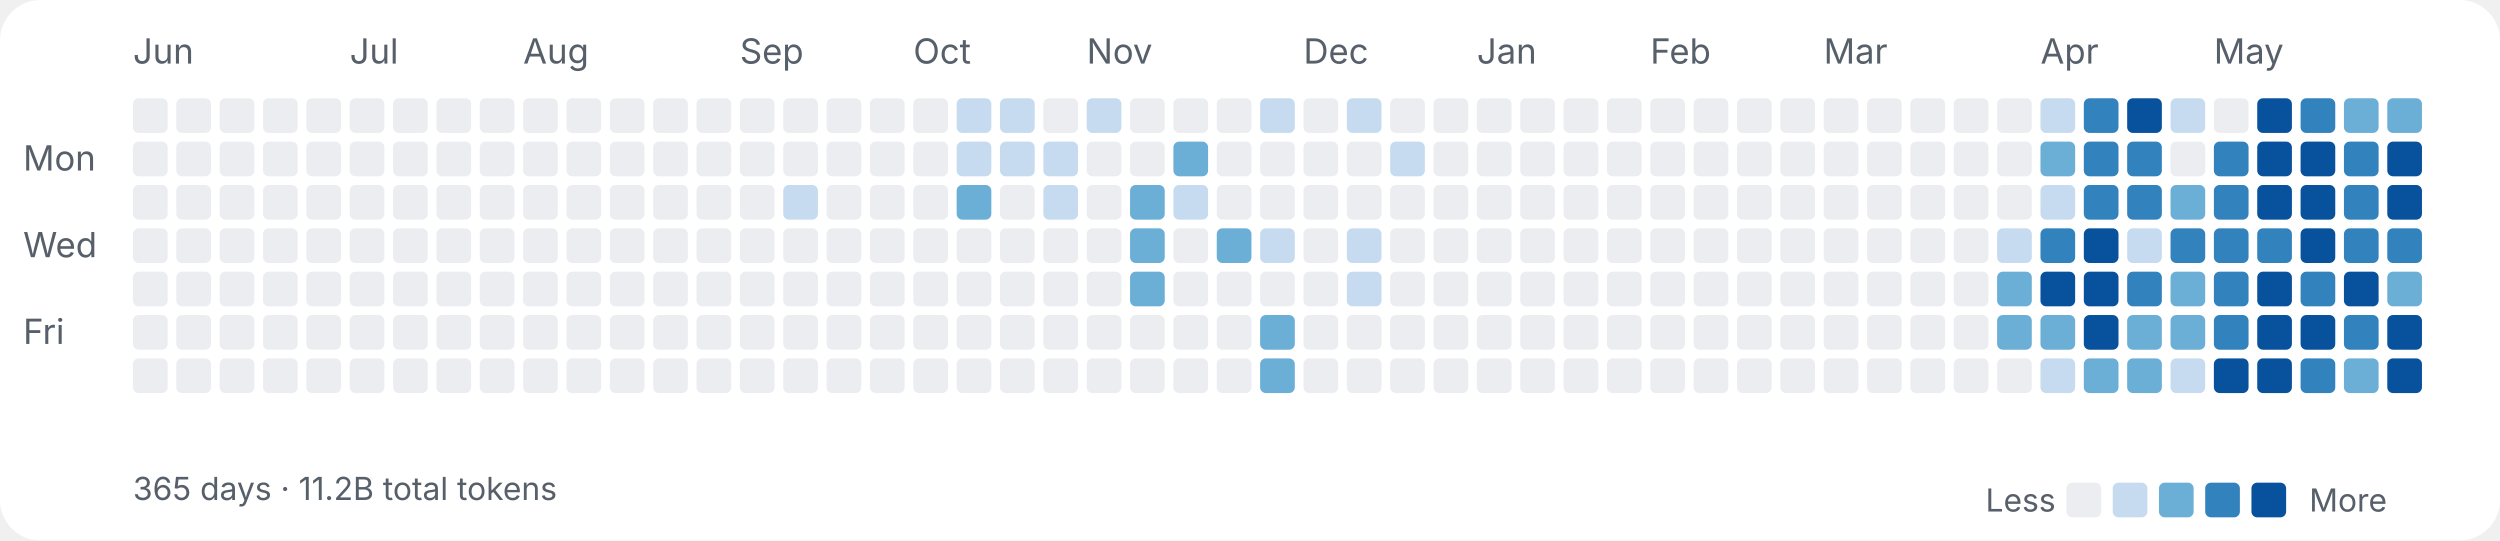
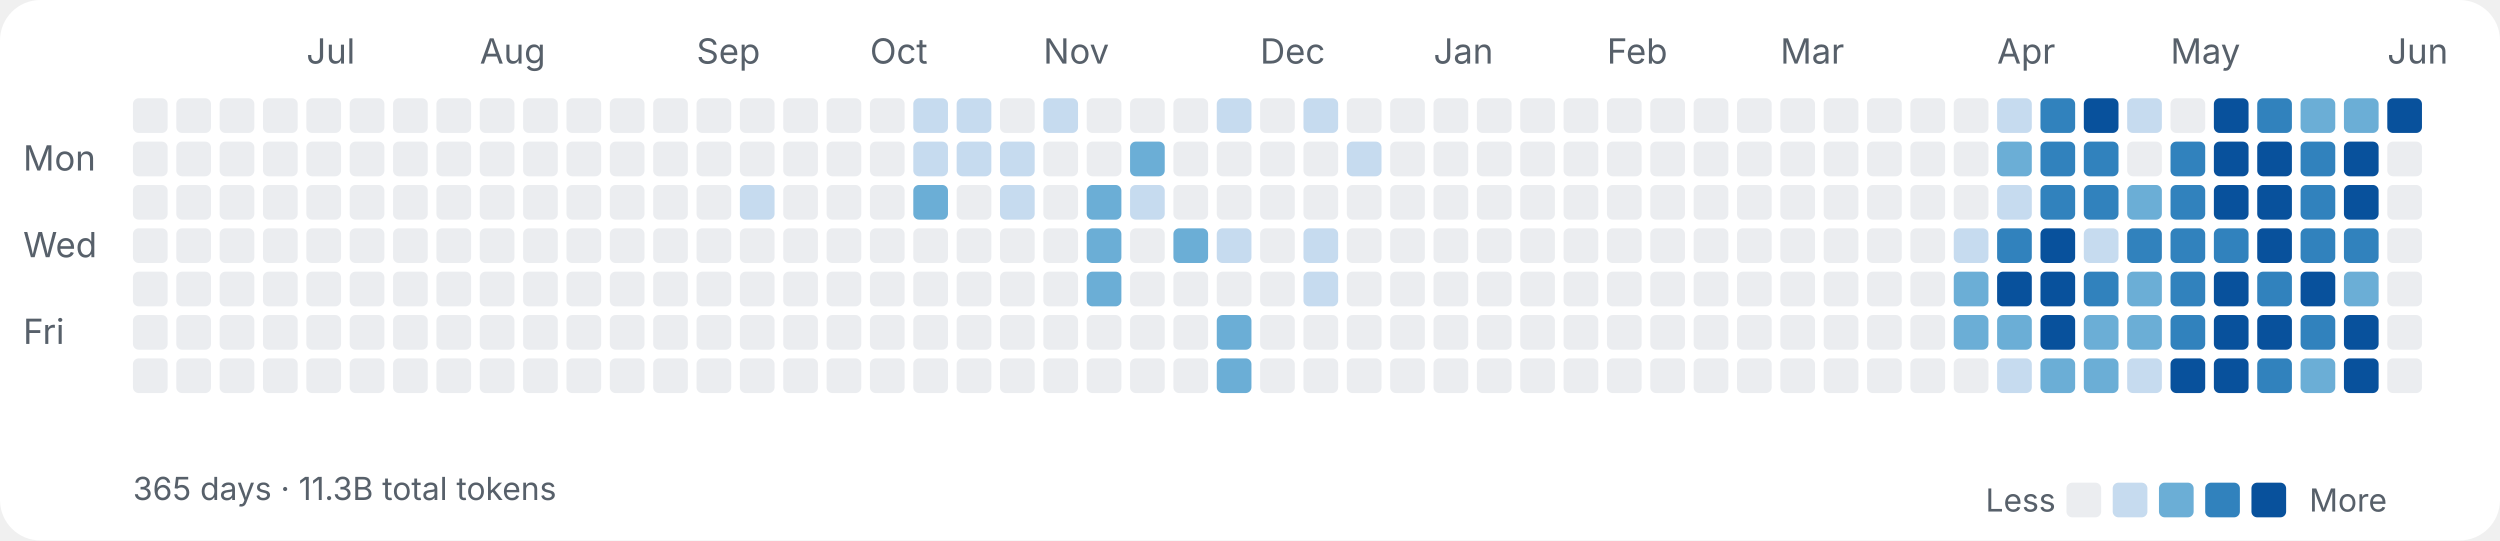
<svg xmlns="http://www.w3.org/2000/svg" width="865" height="187" viewBox="0 0 865 187" fill="none">
  <style>
.label{font:12px ui-sans-serif,system-ui,-apple-system,sans-serif;fill:#57606a}
.sub{font:11px ui-sans-serif,system-ui,-apple-system,sans-serif;fill:#57606a}
</style>
  <rect width="100%" height="100%" rx="14" fill="#ffffff" />
  <text class="label" x="8" y="59">Mon</text>
  <text class="label" x="8" y="89">Wed</text>
  <text class="label" x="8" y="119">Fri</text>
-   <text class="label" x="46" y="22">Jun</text>
  <rect x="46" y="34" width="12" height="12" rx="2" fill="#ebedf0" />
  <rect x="46" y="49" width="12" height="12" rx="2" fill="#ebedf0" />
  <rect x="46" y="64" width="12" height="12" rx="2" fill="#ebedf0" />
  <rect x="46" y="79" width="12" height="12" rx="2" fill="#ebedf0" />
  <rect x="46" y="94" width="12" height="12" rx="2" fill="#ebedf0" />
  <rect x="46" y="109" width="12" height="12" rx="2" fill="#ebedf0" />
  <rect x="46" y="124" width="12" height="12" rx="2" fill="#ebedf0" />
  <rect x="61" y="34" width="12" height="12" rx="2" fill="#ebedf0" />
  <rect x="61" y="49" width="12" height="12" rx="2" fill="#ebedf0" />
  <rect x="61" y="64" width="12" height="12" rx="2" fill="#ebedf0" />
  <rect x="61" y="79" width="12" height="12" rx="2" fill="#ebedf0" />
  <rect x="61" y="94" width="12" height="12" rx="2" fill="#ebedf0" />
  <rect x="61" y="109" width="12" height="12" rx="2" fill="#ebedf0" />
  <rect x="61" y="124" width="12" height="12" rx="2" fill="#ebedf0" />
  <rect x="76" y="34" width="12" height="12" rx="2" fill="#ebedf0" />
  <rect x="76" y="49" width="12" height="12" rx="2" fill="#ebedf0" />
  <rect x="76" y="64" width="12" height="12" rx="2" fill="#ebedf0" />
  <rect x="76" y="79" width="12" height="12" rx="2" fill="#ebedf0" />
  <rect x="76" y="94" width="12" height="12" rx="2" fill="#ebedf0" />
  <rect x="76" y="109" width="12" height="12" rx="2" fill="#ebedf0" />
  <rect x="76" y="124" width="12" height="12" rx="2" fill="#ebedf0" />
  <rect x="91" y="34" width="12" height="12" rx="2" fill="#ebedf0" />
  <rect x="91" y="49" width="12" height="12" rx="2" fill="#ebedf0" />
  <rect x="91" y="64" width="12" height="12" rx="2" fill="#ebedf0" />
  <rect x="91" y="79" width="12" height="12" rx="2" fill="#ebedf0" />
  <rect x="91" y="94" width="12" height="12" rx="2" fill="#ebedf0" />
  <rect x="91" y="109" width="12" height="12" rx="2" fill="#ebedf0" />
  <rect x="91" y="124" width="12" height="12" rx="2" fill="#ebedf0" />
+   <text class="label" x="106" y="22">Jul</text>
  <rect x="106" y="34" width="12" height="12" rx="2" fill="#ebedf0" />
  <rect x="106" y="49" width="12" height="12" rx="2" fill="#ebedf0" />
  <rect x="106" y="64" width="12" height="12" rx="2" fill="#ebedf0" />
  <rect x="106" y="79" width="12" height="12" rx="2" fill="#ebedf0" />
  <rect x="106" y="94" width="12" height="12" rx="2" fill="#ebedf0" />
  <rect x="106" y="109" width="12" height="12" rx="2" fill="#ebedf0" />
  <rect x="106" y="124" width="12" height="12" rx="2" fill="#ebedf0" />
-   <text class="label" x="121" y="22">Jul</text>
  <rect x="121" y="34" width="12" height="12" rx="2" fill="#ebedf0" />
  <rect x="121" y="49" width="12" height="12" rx="2" fill="#ebedf0" />
  <rect x="121" y="64" width="12" height="12" rx="2" fill="#ebedf0" />
  <rect x="121" y="79" width="12" height="12" rx="2" fill="#ebedf0" />
  <rect x="121" y="94" width="12" height="12" rx="2" fill="#ebedf0" />
  <rect x="121" y="109" width="12" height="12" rx="2" fill="#ebedf0" />
  <rect x="121" y="124" width="12" height="12" rx="2" fill="#ebedf0" />
  <rect x="136" y="34" width="12" height="12" rx="2" fill="#ebedf0" />
  <rect x="136" y="49" width="12" height="12" rx="2" fill="#ebedf0" />
  <rect x="136" y="64" width="12" height="12" rx="2" fill="#ebedf0" />
  <rect x="136" y="79" width="12" height="12" rx="2" fill="#ebedf0" />
  <rect x="136" y="94" width="12" height="12" rx="2" fill="#ebedf0" />
  <rect x="136" y="109" width="12" height="12" rx="2" fill="#ebedf0" />
  <rect x="136" y="124" width="12" height="12" rx="2" fill="#ebedf0" />
  <rect x="151" y="34" width="12" height="12" rx="2" fill="#ebedf0" />
  <rect x="151" y="49" width="12" height="12" rx="2" fill="#ebedf0" />
  <rect x="151" y="64" width="12" height="12" rx="2" fill="#ebedf0" />
  <rect x="151" y="79" width="12" height="12" rx="2" fill="#ebedf0" />
  <rect x="151" y="94" width="12" height="12" rx="2" fill="#ebedf0" />
  <rect x="151" y="109" width="12" height="12" rx="2" fill="#ebedf0" />
  <rect x="151" y="124" width="12" height="12" rx="2" fill="#ebedf0" />
+   <text class="label" x="166" y="22">Aug</text>
  <rect x="166" y="34" width="12" height="12" rx="2" fill="#ebedf0" />
  <rect x="166" y="49" width="12" height="12" rx="2" fill="#ebedf0" />
  <rect x="166" y="64" width="12" height="12" rx="2" fill="#ebedf0" />
  <rect x="166" y="79" width="12" height="12" rx="2" fill="#ebedf0" />
  <rect x="166" y="94" width="12" height="12" rx="2" fill="#ebedf0" />
  <rect x="166" y="109" width="12" height="12" rx="2" fill="#ebedf0" />
  <rect x="166" y="124" width="12" height="12" rx="2" fill="#ebedf0" />
-   <text class="label" x="181" y="22">Aug</text>
  <rect x="181" y="34" width="12" height="12" rx="2" fill="#ebedf0" />
  <rect x="181" y="49" width="12" height="12" rx="2" fill="#ebedf0" />
  <rect x="181" y="64" width="12" height="12" rx="2" fill="#ebedf0" />
  <rect x="181" y="79" width="12" height="12" rx="2" fill="#ebedf0" />
  <rect x="181" y="94" width="12" height="12" rx="2" fill="#ebedf0" />
  <rect x="181" y="109" width="12" height="12" rx="2" fill="#ebedf0" />
  <rect x="181" y="124" width="12" height="12" rx="2" fill="#ebedf0" />
  <rect x="196" y="34" width="12" height="12" rx="2" fill="#ebedf0" />
  <rect x="196" y="49" width="12" height="12" rx="2" fill="#ebedf0" />
  <rect x="196" y="64" width="12" height="12" rx="2" fill="#ebedf0" />
  <rect x="196" y="79" width="12" height="12" rx="2" fill="#ebedf0" />
  <rect x="196" y="94" width="12" height="12" rx="2" fill="#ebedf0" />
  <rect x="196" y="109" width="12" height="12" rx="2" fill="#ebedf0" />
  <rect x="196" y="124" width="12" height="12" rx="2" fill="#ebedf0" />
  <rect x="211" y="34" width="12" height="12" rx="2" fill="#ebedf0" />
  <rect x="211" y="49" width="12" height="12" rx="2" fill="#ebedf0" />
  <rect x="211" y="64" width="12" height="12" rx="2" fill="#ebedf0" />
  <rect x="211" y="79" width="12" height="12" rx="2" fill="#ebedf0" />
  <rect x="211" y="94" width="12" height="12" rx="2" fill="#ebedf0" />
  <rect x="211" y="109" width="12" height="12" rx="2" fill="#ebedf0" />
  <rect x="211" y="124" width="12" height="12" rx="2" fill="#ebedf0" />
  <rect x="226" y="34" width="12" height="12" rx="2" fill="#ebedf0" />
  <rect x="226" y="49" width="12" height="12" rx="2" fill="#ebedf0" />
  <rect x="226" y="64" width="12" height="12" rx="2" fill="#ebedf0" />
  <rect x="226" y="79" width="12" height="12" rx="2" fill="#ebedf0" />
  <rect x="226" y="94" width="12" height="12" rx="2" fill="#ebedf0" />
  <rect x="226" y="109" width="12" height="12" rx="2" fill="#ebedf0" />
  <rect x="226" y="124" width="12" height="12" rx="2" fill="#ebedf0" />
+   <text class="label" x="241" y="22">Sep</text>
  <rect x="241" y="34" width="12" height="12" rx="2" fill="#ebedf0" />
  <rect x="241" y="49" width="12" height="12" rx="2" fill="#ebedf0" />
  <rect x="241" y="64" width="12" height="12" rx="2" fill="#ebedf0" />
  <rect x="241" y="79" width="12" height="12" rx="2" fill="#ebedf0" />
  <rect x="241" y="94" width="12" height="12" rx="2" fill="#ebedf0" />
  <rect x="241" y="109" width="12" height="12" rx="2" fill="#ebedf0" />
  <rect x="241" y="124" width="12" height="12" rx="2" fill="#ebedf0" />
-   <text class="label" x="256" y="22">Sep</text>
  <rect x="256" y="34" width="12" height="12" rx="2" fill="#ebedf0" />
  <rect x="256" y="49" width="12" height="12" rx="2" fill="#ebedf0" />
-   <rect x="256" y="64" width="12" height="12" rx="2" fill="#ebedf0" />
+   <rect x="256" y="64" width="12" height="12" rx="2" fill="#c6dbef" />
  <rect x="256" y="79" width="12" height="12" rx="2" fill="#ebedf0" />
  <rect x="256" y="94" width="12" height="12" rx="2" fill="#ebedf0" />
  <rect x="256" y="109" width="12" height="12" rx="2" fill="#ebedf0" />
  <rect x="256" y="124" width="12" height="12" rx="2" fill="#ebedf0" />
  <rect x="271" y="34" width="12" height="12" rx="2" fill="#ebedf0" />
  <rect x="271" y="49" width="12" height="12" rx="2" fill="#ebedf0" />
-   <rect x="271" y="64" width="12" height="12" rx="2" fill="#c6dbef" />
+   <rect x="271" y="64" width="12" height="12" rx="2" fill="#ebedf0" />
  <rect x="271" y="79" width="12" height="12" rx="2" fill="#ebedf0" />
  <rect x="271" y="94" width="12" height="12" rx="2" fill="#ebedf0" />
  <rect x="271" y="109" width="12" height="12" rx="2" fill="#ebedf0" />
  <rect x="271" y="124" width="12" height="12" rx="2" fill="#ebedf0" />
  <rect x="286" y="34" width="12" height="12" rx="2" fill="#ebedf0" />
  <rect x="286" y="49" width="12" height="12" rx="2" fill="#ebedf0" />
  <rect x="286" y="64" width="12" height="12" rx="2" fill="#ebedf0" />
  <rect x="286" y="79" width="12" height="12" rx="2" fill="#ebedf0" />
  <rect x="286" y="94" width="12" height="12" rx="2" fill="#ebedf0" />
  <rect x="286" y="109" width="12" height="12" rx="2" fill="#ebedf0" />
  <rect x="286" y="124" width="12" height="12" rx="2" fill="#ebedf0" />
+   <text class="label" x="301" y="22">Oct</text>
  <rect x="301" y="34" width="12" height="12" rx="2" fill="#ebedf0" />
  <rect x="301" y="49" width="12" height="12" rx="2" fill="#ebedf0" />
  <rect x="301" y="64" width="12" height="12" rx="2" fill="#ebedf0" />
  <rect x="301" y="79" width="12" height="12" rx="2" fill="#ebedf0" />
  <rect x="301" y="94" width="12" height="12" rx="2" fill="#ebedf0" />
  <rect x="301" y="109" width="12" height="12" rx="2" fill="#ebedf0" />
  <rect x="301" y="124" width="12" height="12" rx="2" fill="#ebedf0" />
-   <text class="label" x="316" y="22">Oct</text>
-   <rect x="316" y="34" width="12" height="12" rx="2" fill="#ebedf0" />
-   <rect x="316" y="49" width="12" height="12" rx="2" fill="#ebedf0" />
-   <rect x="316" y="64" width="12" height="12" rx="2" fill="#ebedf0" />
+   <rect x="316" y="34" width="12" height="12" rx="2" fill="#c6dbef" />
+   <rect x="316" y="49" width="12" height="12" rx="2" fill="#c6dbef" />
+   <rect x="316" y="64" width="12" height="12" rx="2" fill="#6baed6" />
  <rect x="316" y="79" width="12" height="12" rx="2" fill="#ebedf0" />
  <rect x="316" y="94" width="12" height="12" rx="2" fill="#ebedf0" />
  <rect x="316" y="109" width="12" height="12" rx="2" fill="#ebedf0" />
  <rect x="316" y="124" width="12" height="12" rx="2" fill="#ebedf0" />
  <rect x="331" y="34" width="12" height="12" rx="2" fill="#c6dbef" />
  <rect x="331" y="49" width="12" height="12" rx="2" fill="#c6dbef" />
-   <rect x="331" y="64" width="12" height="12" rx="2" fill="#6baed6" />
+   <rect x="331" y="64" width="12" height="12" rx="2" fill="#ebedf0" />
  <rect x="331" y="79" width="12" height="12" rx="2" fill="#ebedf0" />
  <rect x="331" y="94" width="12" height="12" rx="2" fill="#ebedf0" />
  <rect x="331" y="109" width="12" height="12" rx="2" fill="#ebedf0" />
  <rect x="331" y="124" width="12" height="12" rx="2" fill="#ebedf0" />
-   <rect x="346" y="34" width="12" height="12" rx="2" fill="#c6dbef" />
+   <rect x="346" y="34" width="12" height="12" rx="2" fill="#ebedf0" />
  <rect x="346" y="49" width="12" height="12" rx="2" fill="#c6dbef" />
-   <rect x="346" y="64" width="12" height="12" rx="2" fill="#ebedf0" />
+   <rect x="346" y="64" width="12" height="12" rx="2" fill="#c6dbef" />
  <rect x="346" y="79" width="12" height="12" rx="2" fill="#ebedf0" />
  <rect x="346" y="94" width="12" height="12" rx="2" fill="#ebedf0" />
  <rect x="346" y="109" width="12" height="12" rx="2" fill="#ebedf0" />
  <rect x="346" y="124" width="12" height="12" rx="2" fill="#ebedf0" />
-   <rect x="361" y="34" width="12" height="12" rx="2" fill="#ebedf0" />
-   <rect x="361" y="49" width="12" height="12" rx="2" fill="#c6dbef" />
-   <rect x="361" y="64" width="12" height="12" rx="2" fill="#c6dbef" />
+   <text class="label" x="361" y="22">Nov</text>
+   <rect x="361" y="34" width="12" height="12" rx="2" fill="#c6dbef" />
+   <rect x="361" y="49" width="12" height="12" rx="2" fill="#ebedf0" />
+   <rect x="361" y="64" width="12" height="12" rx="2" fill="#ebedf0" />
  <rect x="361" y="79" width="12" height="12" rx="2" fill="#ebedf0" />
  <rect x="361" y="94" width="12" height="12" rx="2" fill="#ebedf0" />
  <rect x="361" y="109" width="12" height="12" rx="2" fill="#ebedf0" />
  <rect x="361" y="124" width="12" height="12" rx="2" fill="#ebedf0" />
-   <text class="label" x="376" y="22">Nov</text>
-   <rect x="376" y="34" width="12" height="12" rx="2" fill="#c6dbef" />
+   <rect x="376" y="34" width="12" height="12" rx="2" fill="#ebedf0" />
  <rect x="376" y="49" width="12" height="12" rx="2" fill="#ebedf0" />
-   <rect x="376" y="64" width="12" height="12" rx="2" fill="#ebedf0" />
-   <rect x="376" y="79" width="12" height="12" rx="2" fill="#ebedf0" />
-   <rect x="376" y="94" width="12" height="12" rx="2" fill="#ebedf0" />
+   <rect x="376" y="64" width="12" height="12" rx="2" fill="#6baed6" />
+   <rect x="376" y="79" width="12" height="12" rx="2" fill="#6baed6" />
+   <rect x="376" y="94" width="12" height="12" rx="2" fill="#6baed6" />
  <rect x="376" y="109" width="12" height="12" rx="2" fill="#ebedf0" />
  <rect x="376" y="124" width="12" height="12" rx="2" fill="#ebedf0" />
  <rect x="391" y="34" width="12" height="12" rx="2" fill="#ebedf0" />
-   <rect x="391" y="49" width="12" height="12" rx="2" fill="#ebedf0" />
-   <rect x="391" y="64" width="12" height="12" rx="2" fill="#6baed6" />
-   <rect x="391" y="79" width="12" height="12" rx="2" fill="#6baed6" />
-   <rect x="391" y="94" width="12" height="12" rx="2" fill="#6baed6" />
+   <rect x="391" y="49" width="12" height="12" rx="2" fill="#6baed6" />
+   <rect x="391" y="64" width="12" height="12" rx="2" fill="#c6dbef" />
+   <rect x="391" y="79" width="12" height="12" rx="2" fill="#ebedf0" />
+   <rect x="391" y="94" width="12" height="12" rx="2" fill="#ebedf0" />
  <rect x="391" y="109" width="12" height="12" rx="2" fill="#ebedf0" />
  <rect x="391" y="124" width="12" height="12" rx="2" fill="#ebedf0" />
  <rect x="406" y="34" width="12" height="12" rx="2" fill="#ebedf0" />
-   <rect x="406" y="49" width="12" height="12" rx="2" fill="#6baed6" />
-   <rect x="406" y="64" width="12" height="12" rx="2" fill="#c6dbef" />
-   <rect x="406" y="79" width="12" height="12" rx="2" fill="#ebedf0" />
+   <rect x="406" y="49" width="12" height="12" rx="2" fill="#ebedf0" />
+   <rect x="406" y="64" width="12" height="12" rx="2" fill="#ebedf0" />
+   <rect x="406" y="79" width="12" height="12" rx="2" fill="#6baed6" />
  <rect x="406" y="94" width="12" height="12" rx="2" fill="#ebedf0" />
  <rect x="406" y="109" width="12" height="12" rx="2" fill="#ebedf0" />
  <rect x="406" y="124" width="12" height="12" rx="2" fill="#ebedf0" />
-   <rect x="421" y="34" width="12" height="12" rx="2" fill="#ebedf0" />
+   <rect x="421" y="34" width="12" height="12" rx="2" fill="#c6dbef" />
  <rect x="421" y="49" width="12" height="12" rx="2" fill="#ebedf0" />
  <rect x="421" y="64" width="12" height="12" rx="2" fill="#ebedf0" />
-   <rect x="421" y="79" width="12" height="12" rx="2" fill="#6baed6" />
+   <rect x="421" y="79" width="12" height="12" rx="2" fill="#c6dbef" />
  <rect x="421" y="94" width="12" height="12" rx="2" fill="#ebedf0" />
-   <rect x="421" y="109" width="12" height="12" rx="2" fill="#ebedf0" />
-   <rect x="421" y="124" width="12" height="12" rx="2" fill="#ebedf0" />
-   <rect x="436" y="34" width="12" height="12" rx="2" fill="#c6dbef" />
+   <rect x="421" y="109" width="12" height="12" rx="2" fill="#6baed6" />
+   <rect x="421" y="124" width="12" height="12" rx="2" fill="#6baed6" />
+   <text class="label" x="436" y="22">Dec</text>
+   <rect x="436" y="34" width="12" height="12" rx="2" fill="#ebedf0" />
  <rect x="436" y="49" width="12" height="12" rx="2" fill="#ebedf0" />
  <rect x="436" y="64" width="12" height="12" rx="2" fill="#ebedf0" />
-   <rect x="436" y="79" width="12" height="12" rx="2" fill="#c6dbef" />
+   <rect x="436" y="79" width="12" height="12" rx="2" fill="#ebedf0" />
  <rect x="436" y="94" width="12" height="12" rx="2" fill="#ebedf0" />
-   <rect x="436" y="109" width="12" height="12" rx="2" fill="#6baed6" />
-   <rect x="436" y="124" width="12" height="12" rx="2" fill="#6baed6" />
-   <text class="label" x="451" y="22">Dec</text>
-   <rect x="451" y="34" width="12" height="12" rx="2" fill="#ebedf0" />
+   <rect x="436" y="109" width="12" height="12" rx="2" fill="#ebedf0" />
+   <rect x="436" y="124" width="12" height="12" rx="2" fill="#ebedf0" />
+   <rect x="451" y="34" width="12" height="12" rx="2" fill="#c6dbef" />
  <rect x="451" y="49" width="12" height="12" rx="2" fill="#ebedf0" />
  <rect x="451" y="64" width="12" height="12" rx="2" fill="#ebedf0" />
-   <rect x="451" y="79" width="12" height="12" rx="2" fill="#ebedf0" />
-   <rect x="451" y="94" width="12" height="12" rx="2" fill="#ebedf0" />
+   <rect x="451" y="79" width="12" height="12" rx="2" fill="#c6dbef" />
+   <rect x="451" y="94" width="12" height="12" rx="2" fill="#c6dbef" />
  <rect x="451" y="109" width="12" height="12" rx="2" fill="#ebedf0" />
  <rect x="451" y="124" width="12" height="12" rx="2" fill="#ebedf0" />
-   <rect x="466" y="34" width="12" height="12" rx="2" fill="#c6dbef" />
-   <rect x="466" y="49" width="12" height="12" rx="2" fill="#ebedf0" />
+   <rect x="466" y="34" width="12" height="12" rx="2" fill="#ebedf0" />
+   <rect x="466" y="49" width="12" height="12" rx="2" fill="#c6dbef" />
  <rect x="466" y="64" width="12" height="12" rx="2" fill="#ebedf0" />
-   <rect x="466" y="79" width="12" height="12" rx="2" fill="#c6dbef" />
-   <rect x="466" y="94" width="12" height="12" rx="2" fill="#c6dbef" />
+   <rect x="466" y="79" width="12" height="12" rx="2" fill="#ebedf0" />
+   <rect x="466" y="94" width="12" height="12" rx="2" fill="#ebedf0" />
  <rect x="466" y="109" width="12" height="12" rx="2" fill="#ebedf0" />
  <rect x="466" y="124" width="12" height="12" rx="2" fill="#ebedf0" />
  <rect x="481" y="34" width="12" height="12" rx="2" fill="#ebedf0" />
-   <rect x="481" y="49" width="12" height="12" rx="2" fill="#c6dbef" />
+   <rect x="481" y="49" width="12" height="12" rx="2" fill="#ebedf0" />
  <rect x="481" y="64" width="12" height="12" rx="2" fill="#ebedf0" />
  <rect x="481" y="79" width="12" height="12" rx="2" fill="#ebedf0" />
  <rect x="481" y="94" width="12" height="12" rx="2" fill="#ebedf0" />
  <rect x="481" y="109" width="12" height="12" rx="2" fill="#ebedf0" />
  <rect x="481" y="124" width="12" height="12" rx="2" fill="#ebedf0" />
+   <text class="label" x="496" y="22">Jan</text>
  <rect x="496" y="34" width="12" height="12" rx="2" fill="#ebedf0" />
  <rect x="496" y="49" width="12" height="12" rx="2" fill="#ebedf0" />
  <rect x="496" y="64" width="12" height="12" rx="2" fill="#ebedf0" />
  <rect x="496" y="79" width="12" height="12" rx="2" fill="#ebedf0" />
  <rect x="496" y="94" width="12" height="12" rx="2" fill="#ebedf0" />
  <rect x="496" y="109" width="12" height="12" rx="2" fill="#ebedf0" />
  <rect x="496" y="124" width="12" height="12" rx="2" fill="#ebedf0" />
-   <text class="label" x="511" y="22">Jan</text>
  <rect x="511" y="34" width="12" height="12" rx="2" fill="#ebedf0" />
  <rect x="511" y="49" width="12" height="12" rx="2" fill="#ebedf0" />
  <rect x="511" y="64" width="12" height="12" rx="2" fill="#ebedf0" />
  <rect x="511" y="79" width="12" height="12" rx="2" fill="#ebedf0" />
  <rect x="511" y="94" width="12" height="12" rx="2" fill="#ebedf0" />
  <rect x="511" y="109" width="12" height="12" rx="2" fill="#ebedf0" />
  <rect x="511" y="124" width="12" height="12" rx="2" fill="#ebedf0" />
  <rect x="526" y="34" width="12" height="12" rx="2" fill="#ebedf0" />
  <rect x="526" y="49" width="12" height="12" rx="2" fill="#ebedf0" />
  <rect x="526" y="64" width="12" height="12" rx="2" fill="#ebedf0" />
  <rect x="526" y="79" width="12" height="12" rx="2" fill="#ebedf0" />
  <rect x="526" y="94" width="12" height="12" rx="2" fill="#ebedf0" />
  <rect x="526" y="109" width="12" height="12" rx="2" fill="#ebedf0" />
  <rect x="526" y="124" width="12" height="12" rx="2" fill="#ebedf0" />
  <rect x="541" y="34" width="12" height="12" rx="2" fill="#ebedf0" />
  <rect x="541" y="49" width="12" height="12" rx="2" fill="#ebedf0" />
  <rect x="541" y="64" width="12" height="12" rx="2" fill="#ebedf0" />
  <rect x="541" y="79" width="12" height="12" rx="2" fill="#ebedf0" />
  <rect x="541" y="94" width="12" height="12" rx="2" fill="#ebedf0" />
  <rect x="541" y="109" width="12" height="12" rx="2" fill="#ebedf0" />
  <rect x="541" y="124" width="12" height="12" rx="2" fill="#ebedf0" />
+   <text class="label" x="556" y="22">Feb</text>
  <rect x="556" y="34" width="12" height="12" rx="2" fill="#ebedf0" />
  <rect x="556" y="49" width="12" height="12" rx="2" fill="#ebedf0" />
  <rect x="556" y="64" width="12" height="12" rx="2" fill="#ebedf0" />
  <rect x="556" y="79" width="12" height="12" rx="2" fill="#ebedf0" />
  <rect x="556" y="94" width="12" height="12" rx="2" fill="#ebedf0" />
  <rect x="556" y="109" width="12" height="12" rx="2" fill="#ebedf0" />
  <rect x="556" y="124" width="12" height="12" rx="2" fill="#ebedf0" />
-   <text class="label" x="571" y="22">Feb</text>
  <rect x="571" y="34" width="12" height="12" rx="2" fill="#ebedf0" />
  <rect x="571" y="49" width="12" height="12" rx="2" fill="#ebedf0" />
  <rect x="571" y="64" width="12" height="12" rx="2" fill="#ebedf0" />
  <rect x="571" y="79" width="12" height="12" rx="2" fill="#ebedf0" />
  <rect x="571" y="94" width="12" height="12" rx="2" fill="#ebedf0" />
  <rect x="571" y="109" width="12" height="12" rx="2" fill="#ebedf0" />
  <rect x="571" y="124" width="12" height="12" rx="2" fill="#ebedf0" />
  <rect x="586" y="34" width="12" height="12" rx="2" fill="#ebedf0" />
  <rect x="586" y="49" width="12" height="12" rx="2" fill="#ebedf0" />
  <rect x="586" y="64" width="12" height="12" rx="2" fill="#ebedf0" />
  <rect x="586" y="79" width="12" height="12" rx="2" fill="#ebedf0" />
  <rect x="586" y="94" width="12" height="12" rx="2" fill="#ebedf0" />
  <rect x="586" y="109" width="12" height="12" rx="2" fill="#ebedf0" />
  <rect x="586" y="124" width="12" height="12" rx="2" fill="#ebedf0" />
  <rect x="601" y="34" width="12" height="12" rx="2" fill="#ebedf0" />
  <rect x="601" y="49" width="12" height="12" rx="2" fill="#ebedf0" />
  <rect x="601" y="64" width="12" height="12" rx="2" fill="#ebedf0" />
  <rect x="601" y="79" width="12" height="12" rx="2" fill="#ebedf0" />
  <rect x="601" y="94" width="12" height="12" rx="2" fill="#ebedf0" />
  <rect x="601" y="109" width="12" height="12" rx="2" fill="#ebedf0" />
  <rect x="601" y="124" width="12" height="12" rx="2" fill="#ebedf0" />
+   <text class="label" x="616" y="22">Mar</text>
  <rect x="616" y="34" width="12" height="12" rx="2" fill="#ebedf0" />
  <rect x="616" y="49" width="12" height="12" rx="2" fill="#ebedf0" />
  <rect x="616" y="64" width="12" height="12" rx="2" fill="#ebedf0" />
  <rect x="616" y="79" width="12" height="12" rx="2" fill="#ebedf0" />
  <rect x="616" y="94" width="12" height="12" rx="2" fill="#ebedf0" />
  <rect x="616" y="109" width="12" height="12" rx="2" fill="#ebedf0" />
  <rect x="616" y="124" width="12" height="12" rx="2" fill="#ebedf0" />
-   <text class="label" x="631" y="22">Mar</text>
  <rect x="631" y="34" width="12" height="12" rx="2" fill="#ebedf0" />
  <rect x="631" y="49" width="12" height="12" rx="2" fill="#ebedf0" />
  <rect x="631" y="64" width="12" height="12" rx="2" fill="#ebedf0" />
  <rect x="631" y="79" width="12" height="12" rx="2" fill="#ebedf0" />
  <rect x="631" y="94" width="12" height="12" rx="2" fill="#ebedf0" />
  <rect x="631" y="109" width="12" height="12" rx="2" fill="#ebedf0" />
  <rect x="631" y="124" width="12" height="12" rx="2" fill="#ebedf0" />
  <rect x="646" y="34" width="12" height="12" rx="2" fill="#ebedf0" />
  <rect x="646" y="49" width="12" height="12" rx="2" fill="#ebedf0" />
  <rect x="646" y="64" width="12" height="12" rx="2" fill="#ebedf0" />
  <rect x="646" y="79" width="12" height="12" rx="2" fill="#ebedf0" />
  <rect x="646" y="94" width="12" height="12" rx="2" fill="#ebedf0" />
  <rect x="646" y="109" width="12" height="12" rx="2" fill="#ebedf0" />
  <rect x="646" y="124" width="12" height="12" rx="2" fill="#ebedf0" />
  <rect x="661" y="34" width="12" height="12" rx="2" fill="#ebedf0" />
  <rect x="661" y="49" width="12" height="12" rx="2" fill="#ebedf0" />
  <rect x="661" y="64" width="12" height="12" rx="2" fill="#ebedf0" />
  <rect x="661" y="79" width="12" height="12" rx="2" fill="#ebedf0" />
  <rect x="661" y="94" width="12" height="12" rx="2" fill="#ebedf0" />
  <rect x="661" y="109" width="12" height="12" rx="2" fill="#ebedf0" />
  <rect x="661" y="124" width="12" height="12" rx="2" fill="#ebedf0" />
  <rect x="676" y="34" width="12" height="12" rx="2" fill="#ebedf0" />
  <rect x="676" y="49" width="12" height="12" rx="2" fill="#ebedf0" />
  <rect x="676" y="64" width="12" height="12" rx="2" fill="#ebedf0" />
-   <rect x="676" y="79" width="12" height="12" rx="2" fill="#ebedf0" />
-   <rect x="676" y="94" width="12" height="12" rx="2" fill="#ebedf0" />
-   <rect x="676" y="109" width="12" height="12" rx="2" fill="#ebedf0" />
+   <rect x="676" y="79" width="12" height="12" rx="2" fill="#c6dbef" />
+   <rect x="676" y="94" width="12" height="12" rx="2" fill="#6baed6" />
+   <rect x="676" y="109" width="12" height="12" rx="2" fill="#6baed6" />
  <rect x="676" y="124" width="12" height="12" rx="2" fill="#ebedf0" />
-   <rect x="691" y="34" width="12" height="12" rx="2" fill="#ebedf0" />
-   <rect x="691" y="49" width="12" height="12" rx="2" fill="#ebedf0" />
-   <rect x="691" y="64" width="12" height="12" rx="2" fill="#ebedf0" />
-   <rect x="691" y="79" width="12" height="12" rx="2" fill="#c6dbef" />
-   <rect x="691" y="94" width="12" height="12" rx="2" fill="#6baed6" />
+   <text class="label" x="691" y="22">Apr</text>
+   <rect x="691" y="34" width="12" height="12" rx="2" fill="#c6dbef" />
+   <rect x="691" y="49" width="12" height="12" rx="2" fill="#6baed6" />
+   <rect x="691" y="64" width="12" height="12" rx="2" fill="#c6dbef" />
+   <rect x="691" y="79" width="12" height="12" rx="2" fill="#3182bd" />
+   <rect x="691" y="94" width="12" height="12" rx="2" fill="#08519c" />
  <rect x="691" y="109" width="12" height="12" rx="2" fill="#6baed6" />
-   <rect x="691" y="124" width="12" height="12" rx="2" fill="#ebedf0" />
-   <text class="label" x="706" y="22">Apr</text>
-   <rect x="706" y="34" width="12" height="12" rx="2" fill="#c6dbef" />
-   <rect x="706" y="49" width="12" height="12" rx="2" fill="#6baed6" />
-   <rect x="706" y="64" width="12" height="12" rx="2" fill="#c6dbef" />
-   <rect x="706" y="79" width="12" height="12" rx="2" fill="#3182bd" />
+   <rect x="691" y="124" width="12" height="12" rx="2" fill="#c6dbef" />
+   <rect x="706" y="34" width="12" height="12" rx="2" fill="#3182bd" />
+   <rect x="706" y="49" width="12" height="12" rx="2" fill="#3182bd" />
+   <rect x="706" y="64" width="12" height="12" rx="2" fill="#3182bd" />
+   <rect x="706" y="79" width="12" height="12" rx="2" fill="#08519c" />
  <rect x="706" y="94" width="12" height="12" rx="2" fill="#08519c" />
-   <rect x="706" y="109" width="12" height="12" rx="2" fill="#6baed6" />
-   <rect x="706" y="124" width="12" height="12" rx="2" fill="#c6dbef" />
-   <rect x="721" y="34" width="12" height="12" rx="2" fill="#3182bd" />
+   <rect x="706" y="109" width="12" height="12" rx="2" fill="#08519c" />
+   <rect x="706" y="124" width="12" height="12" rx="2" fill="#6baed6" />
+   <rect x="721" y="34" width="12" height="12" rx="2" fill="#08519c" />
  <rect x="721" y="49" width="12" height="12" rx="2" fill="#3182bd" />
  <rect x="721" y="64" width="12" height="12" rx="2" fill="#3182bd" />
-   <rect x="721" y="79" width="12" height="12" rx="2" fill="#08519c" />
-   <rect x="721" y="94" width="12" height="12" rx="2" fill="#08519c" />
-   <rect x="721" y="109" width="12" height="12" rx="2" fill="#08519c" />
+   <rect x="721" y="79" width="12" height="12" rx="2" fill="#c6dbef" />
+   <rect x="721" y="94" width="12" height="12" rx="2" fill="#3182bd" />
+   <rect x="721" y="109" width="12" height="12" rx="2" fill="#6baed6" />
  <rect x="721" y="124" width="12" height="12" rx="2" fill="#6baed6" />
-   <rect x="736" y="34" width="12" height="12" rx="2" fill="#08519c" />
-   <rect x="736" y="49" width="12" height="12" rx="2" fill="#3182bd" />
-   <rect x="736" y="64" width="12" height="12" rx="2" fill="#3182bd" />
-   <rect x="736" y="79" width="12" height="12" rx="2" fill="#c6dbef" />
-   <rect x="736" y="94" width="12" height="12" rx="2" fill="#3182bd" />
+   <rect x="736" y="34" width="12" height="12" rx="2" fill="#c6dbef" />
+   <rect x="736" y="49" width="12" height="12" rx="2" fill="#ebedf0" />
+   <rect x="736" y="64" width="12" height="12" rx="2" fill="#6baed6" />
+   <rect x="736" y="79" width="12" height="12" rx="2" fill="#3182bd" />
+   <rect x="736" y="94" width="12" height="12" rx="2" fill="#6baed6" />
  <rect x="736" y="109" width="12" height="12" rx="2" fill="#6baed6" />
-   <rect x="736" y="124" width="12" height="12" rx="2" fill="#6baed6" />
-   <rect x="751" y="34" width="12" height="12" rx="2" fill="#c6dbef" />
-   <rect x="751" y="49" width="12" height="12" rx="2" fill="#ebedf0" />
-   <rect x="751" y="64" width="12" height="12" rx="2" fill="#6baed6" />
+   <rect x="736" y="124" width="12" height="12" rx="2" fill="#c6dbef" />
+   <text class="label" x="751" y="22">May</text>
+   <rect x="751" y="34" width="12" height="12" rx="2" fill="#ebedf0" />
+   <rect x="751" y="49" width="12" height="12" rx="2" fill="#3182bd" />
+   <rect x="751" y="64" width="12" height="12" rx="2" fill="#3182bd" />
  <rect x="751" y="79" width="12" height="12" rx="2" fill="#3182bd" />
-   <rect x="751" y="94" width="12" height="12" rx="2" fill="#6baed6" />
-   <rect x="751" y="109" width="12" height="12" rx="2" fill="#6baed6" />
-   <rect x="751" y="124" width="12" height="12" rx="2" fill="#c6dbef" />
-   <text class="label" x="766" y="22">May</text>
-   <rect x="766" y="34" width="12" height="12" rx="2" fill="#ebedf0" />
-   <rect x="766" y="49" width="12" height="12" rx="2" fill="#3182bd" />
-   <rect x="766" y="64" width="12" height="12" rx="2" fill="#3182bd" />
+   <rect x="751" y="94" width="12" height="12" rx="2" fill="#3182bd" />
+   <rect x="751" y="109" width="12" height="12" rx="2" fill="#3182bd" />
+   <rect x="751" y="124" width="12" height="12" rx="2" fill="#08519c" />
+   <rect x="766" y="34" width="12" height="12" rx="2" fill="#08519c" />
+   <rect x="766" y="49" width="12" height="12" rx="2" fill="#08519c" />
+   <rect x="766" y="64" width="12" height="12" rx="2" fill="#08519c" />
  <rect x="766" y="79" width="12" height="12" rx="2" fill="#3182bd" />
-   <rect x="766" y="94" width="12" height="12" rx="2" fill="#3182bd" />
-   <rect x="766" y="109" width="12" height="12" rx="2" fill="#3182bd" />
+   <rect x="766" y="94" width="12" height="12" rx="2" fill="#08519c" />
+   <rect x="766" y="109" width="12" height="12" rx="2" fill="#08519c" />
  <rect x="766" y="124" width="12" height="12" rx="2" fill="#08519c" />
-   <rect x="781" y="34" width="12" height="12" rx="2" fill="#08519c" />
+   <rect x="781" y="34" width="12" height="12" rx="2" fill="#3182bd" />
  <rect x="781" y="49" width="12" height="12" rx="2" fill="#08519c" />
  <rect x="781" y="64" width="12" height="12" rx="2" fill="#08519c" />
-   <rect x="781" y="79" width="12" height="12" rx="2" fill="#3182bd" />
-   <rect x="781" y="94" width="12" height="12" rx="2" fill="#08519c" />
+   <rect x="781" y="79" width="12" height="12" rx="2" fill="#08519c" />
+   <rect x="781" y="94" width="12" height="12" rx="2" fill="#3182bd" />
  <rect x="781" y="109" width="12" height="12" rx="2" fill="#08519c" />
-   <rect x="781" y="124" width="12" height="12" rx="2" fill="#08519c" />
-   <rect x="796" y="34" width="12" height="12" rx="2" fill="#3182bd" />
-   <rect x="796" y="49" width="12" height="12" rx="2" fill="#08519c" />
-   <rect x="796" y="64" width="12" height="12" rx="2" fill="#08519c" />
-   <rect x="796" y="79" width="12" height="12" rx="2" fill="#08519c" />
-   <rect x="796" y="94" width="12" height="12" rx="2" fill="#3182bd" />
-   <rect x="796" y="109" width="12" height="12" rx="2" fill="#08519c" />
-   <rect x="796" y="124" width="12" height="12" rx="2" fill="#3182bd" />
+   <rect x="781" y="124" width="12" height="12" rx="2" fill="#3182bd" />
+   <rect x="796" y="34" width="12" height="12" rx="2" fill="#6baed6" />
+   <rect x="796" y="49" width="12" height="12" rx="2" fill="#3182bd" />
+   <rect x="796" y="64" width="12" height="12" rx="2" fill="#3182bd" />
+   <rect x="796" y="79" width="12" height="12" rx="2" fill="#3182bd" />
+   <rect x="796" y="94" width="12" height="12" rx="2" fill="#08519c" />
+   <rect x="796" y="109" width="12" height="12" rx="2" fill="#3182bd" />
+   <rect x="796" y="124" width="12" height="12" rx="2" fill="#6baed6" />
  <rect x="811" y="34" width="12" height="12" rx="2" fill="#6baed6" />
-   <rect x="811" y="49" width="12" height="12" rx="2" fill="#3182bd" />
-   <rect x="811" y="64" width="12" height="12" rx="2" fill="#3182bd" />
+   <rect x="811" y="49" width="12" height="12" rx="2" fill="#08519c" />
+   <rect x="811" y="64" width="12" height="12" rx="2" fill="#08519c" />
  <rect x="811" y="79" width="12" height="12" rx="2" fill="#3182bd" />
-   <rect x="811" y="94" width="12" height="12" rx="2" fill="#08519c" />
-   <rect x="811" y="109" width="12" height="12" rx="2" fill="#3182bd" />
-   <rect x="811" y="124" width="12" height="12" rx="2" fill="#6baed6" />
-   <rect x="826" y="34" width="12" height="12" rx="2" fill="#6baed6" />
-   <rect x="826" y="49" width="12" height="12" rx="2" fill="#08519c" />
-   <rect x="826" y="64" width="12" height="12" rx="2" fill="#08519c" />
-   <rect x="826" y="79" width="12" height="12" rx="2" fill="#3182bd" />
-   <rect x="826" y="94" width="12" height="12" rx="2" fill="#6baed6" />
-   <rect x="826" y="109" width="12" height="12" rx="2" fill="#08519c" />
-   <rect x="826" y="124" width="12" height="12" rx="2" fill="#08519c" />
+   <rect x="811" y="94" width="12" height="12" rx="2" fill="#6baed6" />
+   <rect x="811" y="109" width="12" height="12" rx="2" fill="#08519c" />
+   <rect x="811" y="124" width="12" height="12" rx="2" fill="#08519c" />
+   <text class="label" x="826" y="22">Jun</text>
+   <rect x="826" y="34" width="12" height="12" rx="2" fill="#08519c" />
+   <rect x="826" y="49" width="12" height="12" rx="2" fill="#ebedf0" />
+   <rect x="826" y="64" width="12" height="12" rx="2" fill="#ebedf0" />
+   <rect x="826" y="79" width="12" height="12" rx="2" fill="#ebedf0" />
+   <rect x="826" y="94" width="12" height="12" rx="2" fill="#ebedf0" />
+   <rect x="826" y="109" width="12" height="12" rx="2" fill="#ebedf0" />
+   <rect x="826" y="124" width="12" height="12" rx="2" fill="#ebedf0" />
  <text class="sub" x="687" y="177">Less</text>
  <rect x="715" y="167" width="12" height="12" rx="2" fill="#ebedf0" />
  <rect x="731" y="167" width="12" height="12" rx="2" fill="#c6dbef" />
  <rect x="747" y="167" width="12" height="12" rx="2" fill="#6baed6" />
  <rect x="763" y="167" width="12" height="12" rx="2" fill="#3182bd" />
  <rect x="779" y="167" width="12" height="12" rx="2" fill="#08519c" />
  <text class="sub" x="799" y="177">More</text>
-   <text class="sub" x="46" y="173">365 days · 11.2B total tokens</text>
+   <text class="sub" x="46" y="173">365 days · 11.3B total tokens</text>
</svg>
